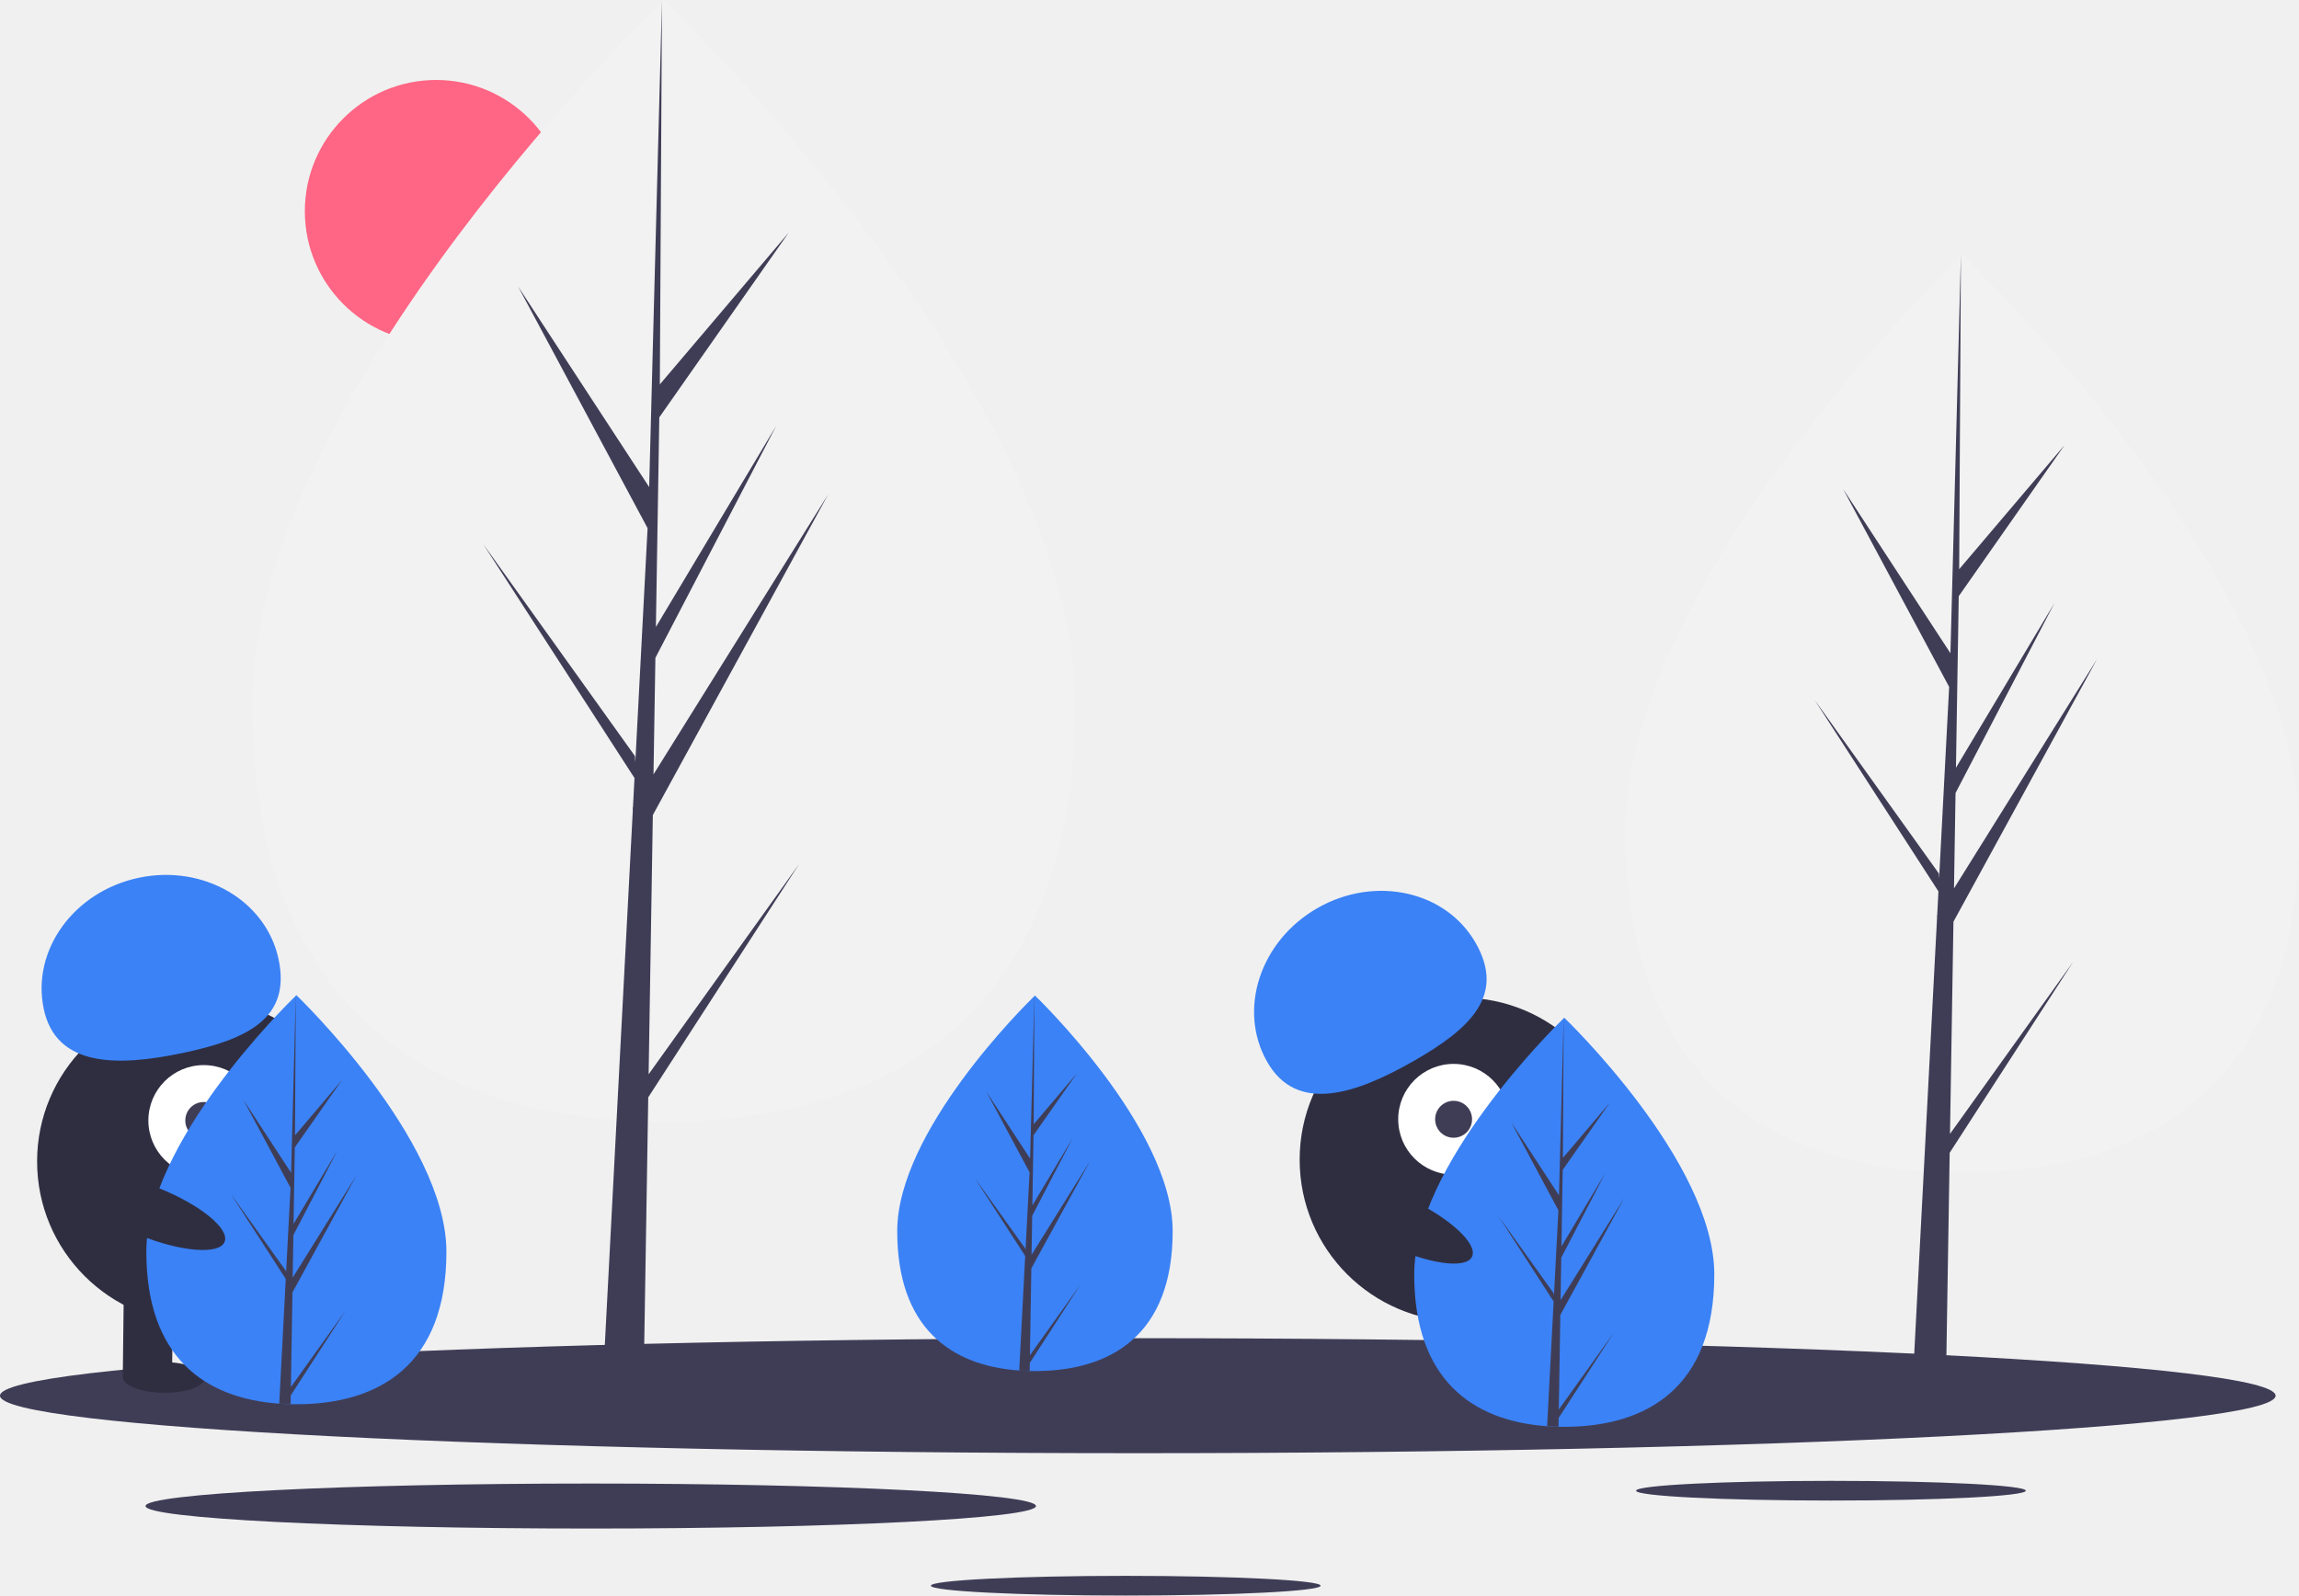
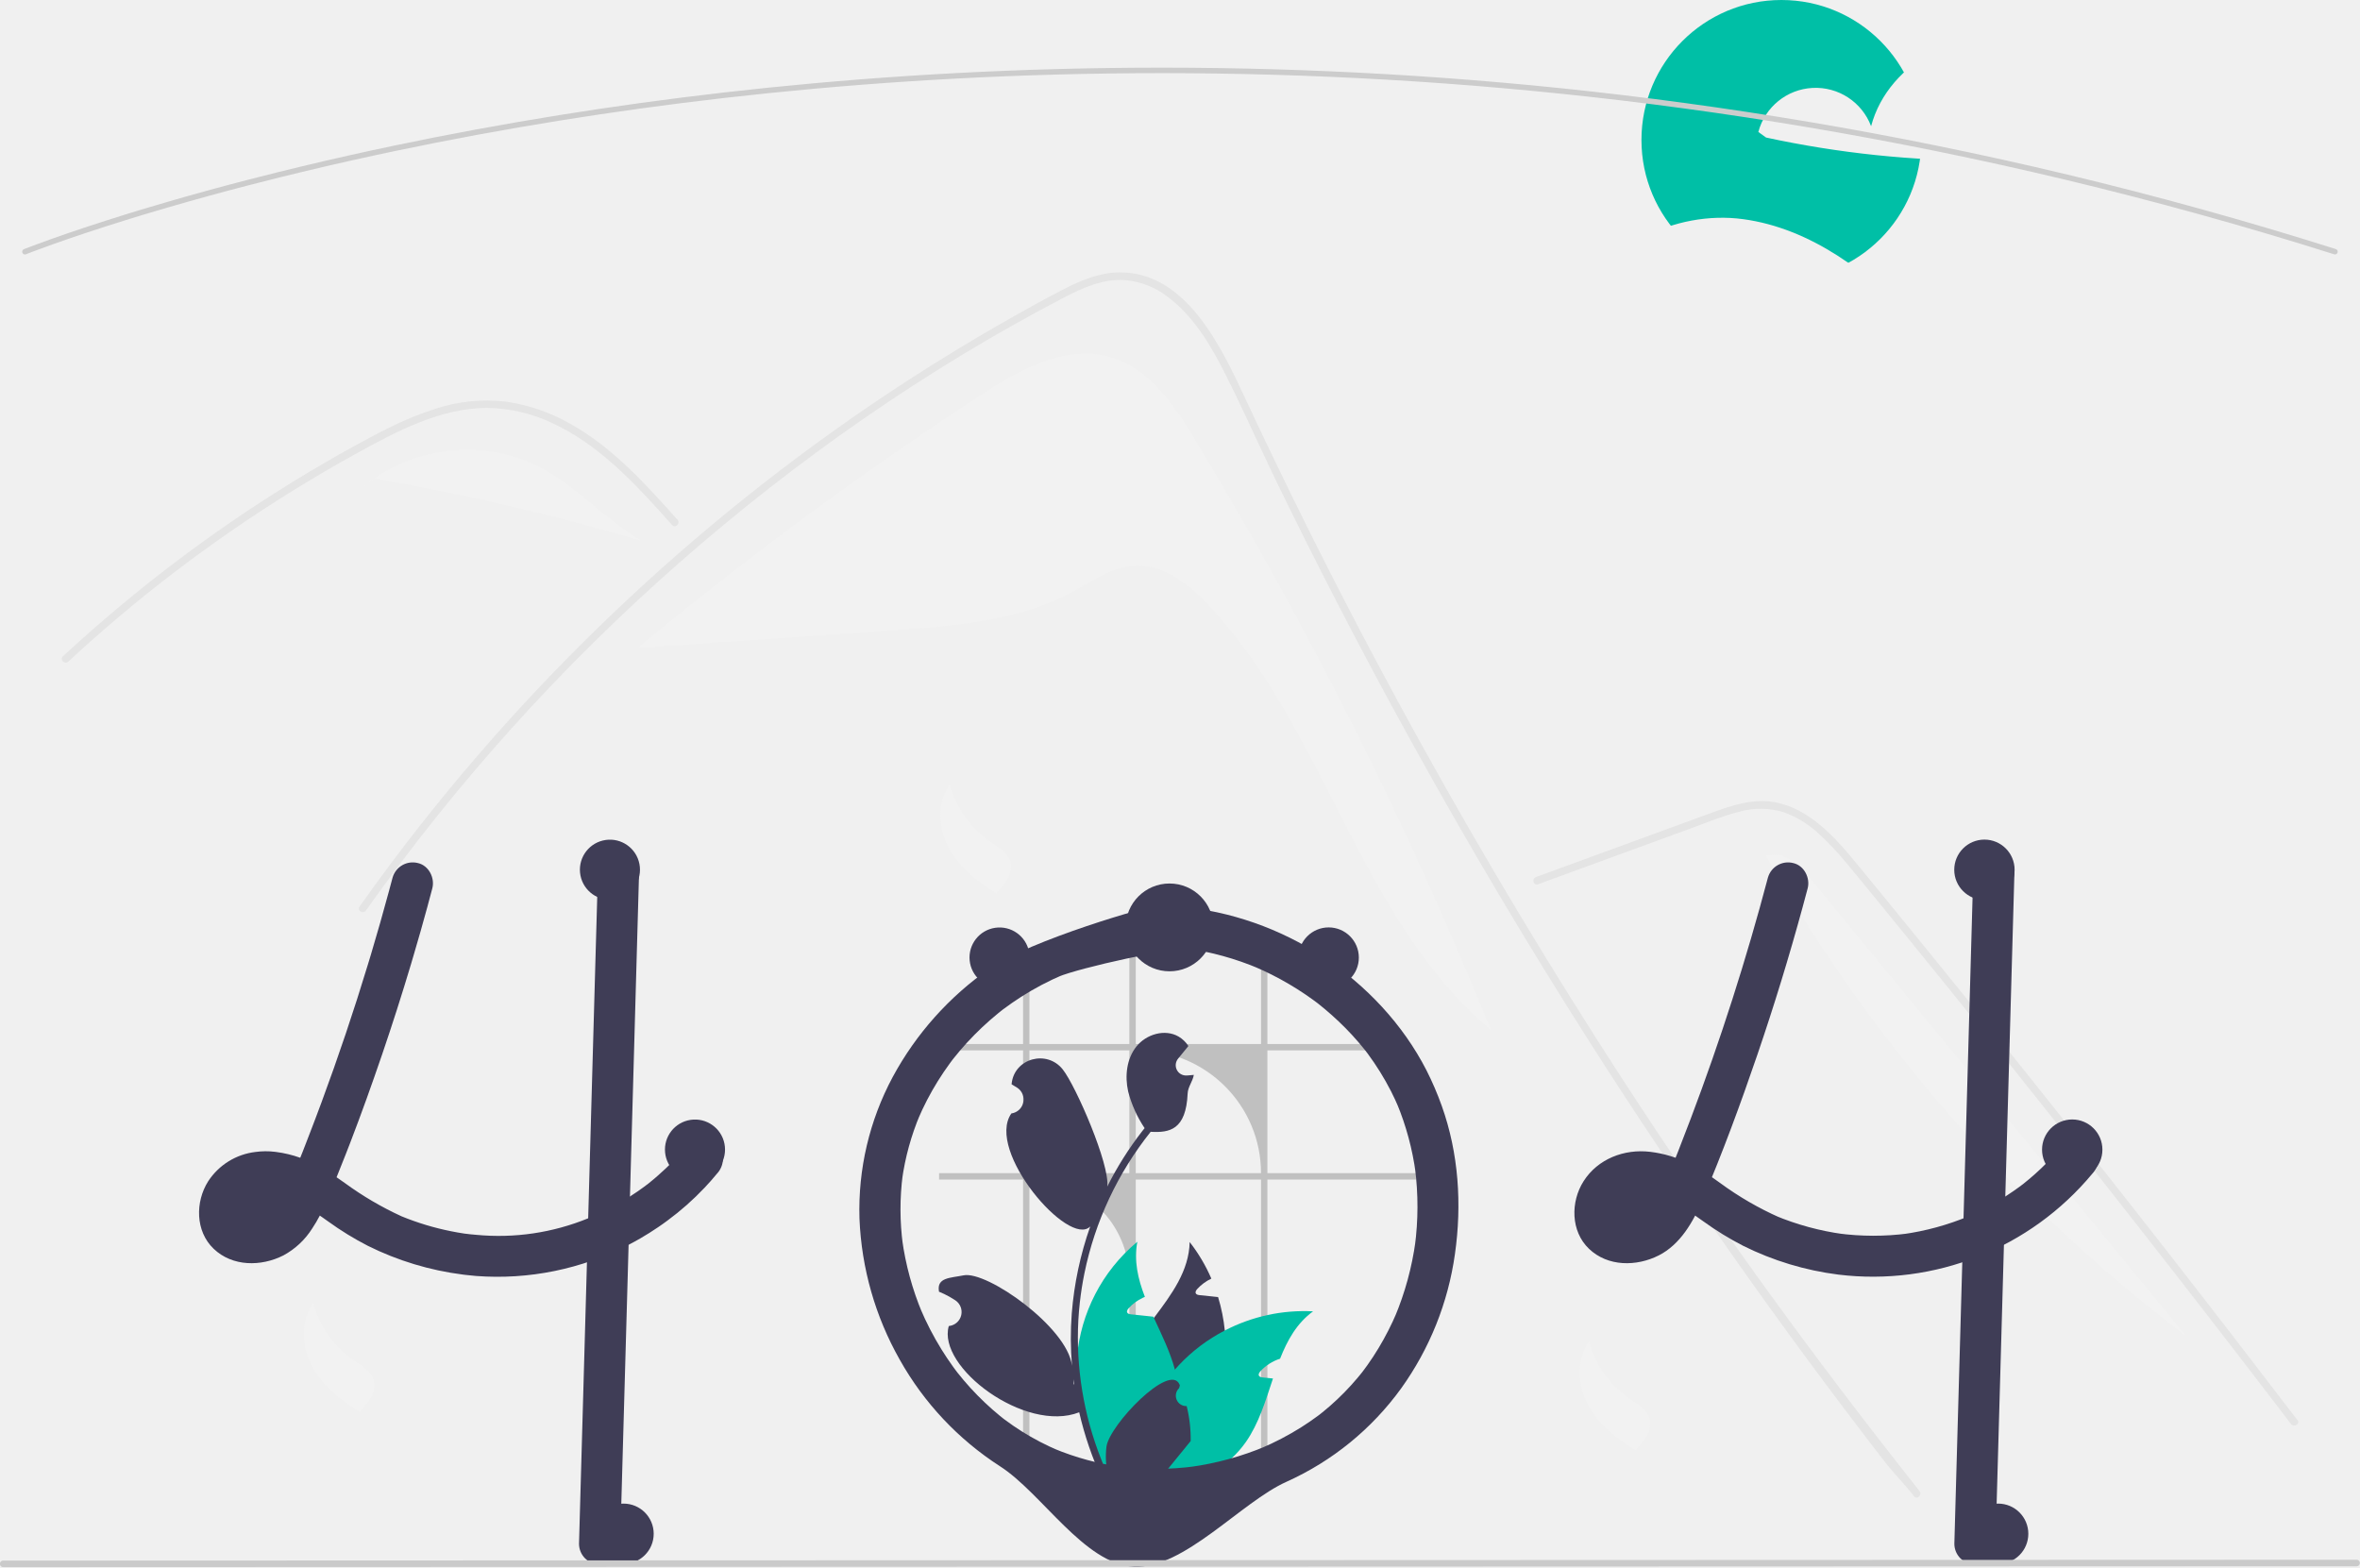
- <svg xmlns="http://www.w3.org/2000/svg" data-name="Layer 1" width="1120.592" height="777.916" viewBox="0 0 1120.592 777.916">
-   <circle cx="212.592" cy="103" r="64" fill="#ff6584" />
-   <path d="M563.68,404.164c0,151.011-89.774,203.739-200.516,203.739S162.649,555.175,162.649,404.164,363.165,61.042,363.165,61.042,563.68,253.152,563.68,404.164Z" transform="translate(-39.70387 -61.04208)" fill="#f2f2f2" />
-   <polygon points="316.156 523.761 318.21 397.378 403.674 241.024 318.532 377.552 319.455 320.725 378.357 207.605 319.699 305.687 319.699 305.687 321.359 203.481 384.433 113.423 321.621 187.409 322.658 0 316.138 248.096 316.674 237.861 252.547 139.704 315.646 257.508 309.671 371.654 309.493 368.625 235.565 265.329 309.269 379.328 308.522 393.603 308.388 393.818 308.449 394.99 293.29 684.589 313.544 684.589 315.974 535.005 389.496 421.285 316.156 523.761" fill="#3f3d56" />
-   <path d="M1160.296,466.014c0,123.61-73.484,166.77-164.132,166.77s-164.132-43.16-164.132-166.77S996.165,185.152,996.165,185.152,1160.296,342.404,1160.296,466.014Z" transform="translate(-39.70387 -61.04208)" fill="#f2f2f2" />
-   <polygon points="950.482 552.833 952.162 449.383 1022.119 321.4 952.426 433.154 953.182 386.639 1001.396 294.044 953.382 374.329 953.382 374.329 954.741 290.669 1006.369 216.952 954.954 277.514 955.804 124.11 950.467 327.188 950.906 318.811 898.414 238.464 950.064 334.893 945.173 428.327 945.027 425.847 884.514 341.294 944.844 434.608 944.232 446.293 944.123 446.469 944.173 447.428 931.764 684.478 948.343 684.478 950.332 562.037 1010.514 468.952 950.482 552.833" fill="#3f3d56" />
-   <ellipse cx="554.592" cy="680.479" rx="554.592" ry="28.034" fill="#3f3d56" />
-   <ellipse cx="892.445" cy="726.797" rx="94.989" ry="4.802" fill="#3f3d56" />
-   <ellipse cx="548.72" cy="773.114" rx="94.989" ry="4.802" fill="#3f3d56" />
-   <ellipse cx="287.944" cy="734.279" rx="217.014" ry="10.97" fill="#3f3d56" />
-   <circle cx="97.084" cy="566.27" r="79" fill="#2f2e41" />
-   <rect x="99.805" y="689.023" width="24" height="43" transform="translate(-31.32451 -62.31008) rotate(0.67509)" fill="#2f2e41" />
-   <rect x="147.802" y="689.589" width="24" height="43" transform="translate(-31.31452 -62.87555) rotate(0.67509)" fill="#2f2e41" />
-   <ellipse cx="119.546" cy="732.616" rx="7.5" ry="20" transform="translate(-654.1319 782.4795) rotate(-89.32491)" fill="#2f2e41" />
-   <ellipse cx="167.554" cy="732.182" rx="7.5" ry="20" transform="translate(-606.2547 830.0553) rotate(-89.32491)" fill="#2f2e41" />
-   <circle cx="99.319" cy="546.295" r="27" fill="#fff" />
-   <circle cx="99.319" cy="546.295" r="9" fill="#3f3d56" />
-   <path d="M61.026,552.946c-6.042-28.641,14.688-57.265,46.3-63.934s62.138,11.143,68.18,39.784-14.978,38.93-46.591,45.599S67.068,581.587,61.026,552.946Z" transform="translate(-39.70387 -61.04208)" fill="#3b82f6" />
-   <path d="M257.296,671.384c0,55.076-32.74,74.306-73.13,74.306q-1.404,0-2.803-.031c-1.871-.04-3.725-.129-5.556-.254-36.451-2.58-64.771-22.799-64.771-74.021,0-53.008,67.739-119.896,72.827-124.846l.009-.009c.196-.192.294-.285.294-.285S257.296,616.308,257.296,671.384Z" transform="translate(-39.70387 -61.04208)" fill="#3b82f6" />
-   <path d="M181.502,737.265l26.747-37.374-26.814,41.477-.071,4.291c-1.871-.04-3.725-.129-5.556-.254l2.883-55.103-.022-.428.049-.08.272-5.204-26.881-41.58,26.965,37.677.062,1.105,2.179-41.633-23.013-42.966,23.294,35.658,2.268-86.314.009-.294v.285l-.379,68.064,22.911-26.983-23.004,32.847-.606,37.276L204.185,621.958l-21.48,41.259-.339,20.723,31.056-49.791-31.171,57.023Z" transform="translate(-39.70387 -61.04208)" fill="#3f3d56" />
-   <circle cx="712.485" cy="565.415" r="79" fill="#2f2e41" />
-   <rect x="741.777" y="691.824" width="24" height="43" transform="translate(-215.9946 191.864) rotate(-17.08345)" fill="#2f2e41" />
-   <rect x="787.659" y="677.723" width="24" height="43" transform="matrix(0.95588, -0.29376, 0.29376, 0.95588, -209.8279, 204.7204)" fill="#2f2e41" />
-   <ellipse cx="767.887" cy="732.003" rx="20" ry="7.5" transform="translate(-220.8593 196.8331) rotate(-17.08345)" fill="#2f2e41" />
-   <ellipse cx="813.475" cy="716.946" rx="20" ry="7.5" transform="translate(-214.4248 209.561) rotate(-17.08345)" fill="#2f2e41" />
-   <circle cx="708.522" cy="545.71" r="27" fill="#fff" />
-   <circle cx="708.522" cy="545.71" r="9" fill="#3f3d56" />
-   <path d="M657.355,578.743c-14.49-25.433-3.478-59.016,24.594-75.009s62.576-8.341,77.065,17.093-2.391,41.644-30.463,57.637S671.845,604.176,657.355,578.743Z" transform="translate(-39.70387 -61.04208)" fill="#3b82f6" />
-   <path d="M611.296,661.299c0,50.557-30.054,68.21-67.13,68.21q-1.288,0-2.573-.029c-1.718-.037-3.419-.119-5.1-.233-33.461-2.368-59.457-20.929-59.457-67.948,0-48.659,62.181-110.059,66.852-114.603l.008-.008c.18-.176.27-.262.27-.262S611.296,610.742,611.296,661.299Z" transform="translate(-39.70387 -61.04208)" fill="#3b82f6" />
-   <path d="M541.72,721.774l24.553-34.307-24.614,38.074-.065,3.939c-1.718-.037-3.419-.119-5.1-.233l2.646-50.582-.02-.393.045-.074.249-4.777-24.675-38.168,24.753,34.585.057,1.014,2-38.217-21.125-39.44L541.806,625.928l2.082-79.232.008-.27v.262l-.348,62.48,21.031-24.769-21.117,30.152-.556,34.217,19.636-32.839-19.718,37.874-.311,19.023,28.508-45.706-28.614,52.344Z" transform="translate(-39.70387 -61.04208)" fill="#3f3d56" />
-   <path d="M875.296,682.384c0,55.076-32.74,74.306-73.13,74.306q-1.403,0-2.803-.031c-1.871-.04-3.725-.129-5.556-.254-36.451-2.58-64.771-22.799-64.771-74.021,0-53.008,67.739-119.896,72.827-124.846l.009-.009c.196-.192.294-.285.294-.285S875.296,627.308,875.296,682.384Z" transform="translate(-39.70387 -61.04208)" fill="#3b82f6" />
-   <path d="M799.502,748.265l26.747-37.374-26.814,41.477-.071,4.291c-1.871-.04-3.725-.129-5.556-.254l2.883-55.103-.022-.428.049-.08.272-5.204L770.108,654.011l26.965,37.677.062,1.105,2.179-41.633-23.013-42.966,23.294,35.658,2.268-86.314.009-.294v.285l-.379,68.064,22.911-26.983-23.004,32.847-.606,37.276L822.185,632.958l-21.48,41.259-.339,20.723,31.056-49.791-31.171,57.023Z" transform="translate(-39.70387 -61.04208)" fill="#3f3d56" />
-   <ellipse cx="721.517" cy="656.822" rx="12.4" ry="39.5" transform="translate(-220.8352 966.2232) rotate(-64.62574)" fill="#2f2e41" />
-   <ellipse cx="112.517" cy="651.822" rx="12.4" ry="39.5" transform="translate(-574.0794 452.7137) rotate(-68.15829)" fill="#2f2e41" />
+ <svg xmlns="http://www.w3.org/2000/svg" data-name="Layer 1" width="860.131" height="571.148" viewBox="0 0 860.131 571.148">
+   <path d="M605.67,324.953c-7.669-12.684-16.757-26.228-30.99-30.37-16.482-4.796-33.413,4.732-47.775,14.135a1392.157,1392.157,0,0,0-123.893,91.283l.043.492q46.226-3.188,92.451-6.376c22.265-1.535,45.296-3.283,64.972-13.816,7.467-3.997,14.745-9.336,23.206-9.708,10.512-.462,19.677,6.879,26.88,14.549,42.607,45.371,54.937,114.754,102.738,154.616A1516.995,1516.995,0,0,0,605.67,324.953Z" transform="translate(-169.9343 -164.426)" fill="#f2f2f2" />
+   <path d="M867.571,709.781c-4.712-5.95-6.637-7.343-11.285-13.348q-56.764-73.416-106.708-151.792-33.924-53.23-64.483-108.504-14.549-26.278-28.3-52.969-10.67-20.695-20.865-41.638c-1.944-3.988-3.832-7.994-5.711-12.009-4.428-9.442-8.773-18.93-13.439-28.244-5.317-10.616-11.789-21.745-21.553-28.877a29.405,29.405,0,0,0-15.319-5.895c-7.948-.513-15.282,2.769-22.176,6.353-50.439,26.301-97.659,59.276-140.37,96.798A730.778,730.778,0,0,0,303.322,496.247c-1.008,1.439-3.392.064-2.374-1.384q6.009-8.498,12.257-16.813A734.817,734.817,0,0,1,500.805,303.064q18.248-11.826,37.183-22.542c6.362-3.603,12.752-7.16,19.251-10.497,6.371-3.273,13.137-6.215,20.416-6.325,24.77-.385,37.595,27.667,46.405,46.542q4.153,8.911,8.406,17.766,16.075,33.621,33.387,66.628,10.685,20.379,21.837,40.52,34.707,62.718,73.779,122.897c34.506,53.143,68.737,100.089,108.046,149.785C870.596,709.213,868.662,711.175,867.571,709.781Z" transform="translate(-169.9343 -164.426)" fill="#e4e4e4" />
+   <path d="M414.916,355.804c-1.439-1.604-2.869-3.209-4.318-4.813-11.422-12.633-23.679-25.118-39.364-32.361a57.11,57.11,0,0,0-23.927-5.546c-8.562.028-16.932,2.273-24.843,5.418-3.74,1.494-7.398,3.19-11.001,4.996-4.116,2.072-8.159,4.281-12.183,6.509q-11.331,6.27-22.368,13.091-21.961,13.572-42.546,29.216-10.671,8.113-20.902,16.758-9.516,8.031-18.646,16.492c-1.302,1.201-3.245-.743-1.944-1.943,1.604-1.494,3.227-2.979,4.85-4.446q6.875-6.215,13.971-12.193,12.939-10.918,26.549-20.993,21.163-15.676,43.783-29.225,11.304-6.765,22.918-12.963c2.338-1.247,4.703-2.466,7.096-3.621a113.116,113.116,0,0,1,16.868-6.866,60.006,60.006,0,0,1,25.476-2.503,66.327,66.327,0,0,1,23.505,8.131c15.401,8.608,27.346,21.919,38.97,34.909C418.033,355.171,416.099,357.124,414.916,355.804Z" transform="translate(-169.9343 -164.426)" fill="#e4e4e4" />
+   <path d="M730.477,486.711l36.905-13.498,18.323-6.702c5.968-2.183,11.921-4.667,18.09-6.23a28.539,28.539,0,0,1,16.374.209,37.738,37.738,0,0,1,12.771,7.917,103.64,103.64,0,0,1,10.475,11.186c3.989,4.794,7.92,9.639,11.868,14.467q24.441,29.891,48.563,60.041,24.121,30.15,47.92,60.556,23.857,30.48,47.385,61.216,2.882,3.765,5.76,7.534c1.06,1.388,3.449.02,2.375-1.388Q983.582,650.974,959.549,620.184q-24.092-30.864-48.516-61.466-24.424-30.601-49.179-60.937-6.167-7.558-12.354-15.099c-3.48-4.241-6.92-8.527-10.736-12.474-7.005-7.245-15.758-13.648-26.234-13.822-6.16-.102-12.121,1.852-17.844,3.923-6.17,2.232-12.325,4.506-18.486,6.759l-37.163,13.592-9.291,3.398c-1.649.603-.937,3.262.731,2.652Z" transform="translate(-169.9343 -164.426)" fill="#e4e4e4" />
+   <path d="M366.377,334.526c-18.754-9.639-42.771-7.751-60.005,4.291a855.847,855.847,0,0,1,97.371,22.726C390.46,353.759,380.07,341.563,366.377,334.526Z" transform="translate(-169.9343 -164.426)" fill="#f2f2f2" />
+   <path d="M306.188,338.784l-3.61,2.935c1.221-1.027,2.491-1.99,3.795-2.901C306.311,338.807,306.249,338.795,306.188,338.784Z" transform="translate(-169.9343 -164.426)" fill="#f2f2f2" />
+   <path d="M831.549,486.846c-3.633-4.422-7.56-9.052-12.994-10.848l-5.073.2A575.436,575.436,0,0,0,966.749,651.418Q899.149,569.132,831.549,486.846Z" transform="translate(-169.9343 -164.426)" fill="#f2f2f2" />
+   <path d="M516.084,450.367A37.481,37.481,0,0,0,531.015,471.325c2.82,1.92,6.157,3.762,7.122,7.035a8.379,8.379,0,0,1-.874,6.15,24.884,24.884,0,0,1-3.861,5.041l-.137.512c-6.998-4.147-13.656-9.393-17.522-16.551s-4.406-16.539.341-23.145" transform="translate(-169.9343 -164.426)" fill="#f2f2f2" />
+   <path d="M749.084,653.367A37.481,37.481,0,0,0,764.015,674.325c2.82,1.92,6.157,3.762,7.122,7.035a8.379,8.379,0,0,1-.874,6.15,24.884,24.884,0,0,1-3.861,5.041l-.137.512c-6.998-4.147-13.656-9.393-17.522-16.551s-4.406-16.539.341-23.145" transform="translate(-169.9343 -164.426)" fill="#f2f2f2" />
+   <path d="M284.084,639.367A37.481,37.481,0,0,0,299.015,660.325c2.82,1.92,6.157,3.762,7.122,7.035a8.379,8.379,0,0,1-.874,6.15,24.884,24.884,0,0,1-3.861,5.041l-.137.512c-6.998-4.147-13.656-9.393-17.522-16.551s-4.406-16.539.341-23.145" transform="translate(-169.9343 -164.426)" fill="#f2f2f2" />
+   <circle cx="649.249" cy="51" r="51" fill="#00bfa6" />
+   <path d="M911.219,176.296c-24.717-3.341-52.935,10.019-59.341,34.124a21.597,21.597,0,0,0-41.094,2.109l2.83,2.027a372.275,372.275,0,0,0,160.659-.726C957.079,195.76,935.935,179.637,911.219,176.296Z" transform="translate(-169.9343 -164.426)" fill="#f0f0f0" />
+   <path d="M805.219,244.296c-24.717-3.341-52.935,10.019-59.341,34.124a21.597,21.597,0,0,0-41.094,2.109l2.83,2.027a372.275,372.275,0,0,0,160.659-.726C851.079,263.76,829.935,247.637,805.219,244.296Z" transform="translate(-169.9343 -164.426)" fill="#f0f0f0" />
+   <path d="M1020.946,257.154a.982.982,0,0,1-.302-.047C756.237,173.489,523.199,184.424,374.264,208.321c-20.269,3.251-40.591,7.006-60.404,11.161-5.058,1.06-10.306,2.195-15.597,3.378-6.319,1.407-12.554,2.856-18.532,4.306q-3.873.917-7.595,1.849c-3.758.928-7.572,1.895-11.66,2.957-4.568,1.178-9.209,2.413-13.797,3.672a.442.442,0,0,1-.051.015l0.0.001c-5.183,1.415-10.338,2.871-15.323,4.325-2.698.779-5.304,1.548-7.799,2.307-.279.077-.526.151-.776.228l-.536.163c-.311.095-.617.188-.924.275l-.02.006 0.0.001-.812.252c-.968.293-1.912.579-2.841.864-24.545,7.566-38.038,12.949-38.171,13.002a1,1,0,1,1-.744-1.856c.134-.053,13.693-5.463,38.328-13.058.932-.286,1.879-.572,2.85-.866l.754-.234c.026-.01.052-.018.078-.025.305-.087.61-.18.919-.273l.537-.163c.268-.081.531-.161.801-.235,2.479-.754,5.093-1.524,7.798-2.307,4.987-1.455,10.147-2.911,15.334-4.328.016-.006.033-.01.049-.015v-.001c4.604-1.263,9.263-2.503,13.845-3.685,4.094-1.063,7.915-2.032,11.68-2.962q3.738-.93,7.609-1.853c5.985-1.451,12.233-2.902,18.563-4.312,5.299-1.184,10.556-2.322,15.622-3.383,19.843-4.162,40.198-7.923,60.497-11.179C523.096,182.415,756.467,171.463,1021.246,255.201a1.0 1,0,0,1-.301,1.953Z" transform="translate(-169.9343 -164.426)" fill="#ccc" />
+   <path d="M432.923,584.266a6.729,6.729,0,0,0-1.7-2.67,6.43,6.43,0,0,0-.92-.71c-2.61-1.74-6.51-2.13-8.99,0a5.81,5.81,0,0,0-.69.71q-1.11,1.365-2.28,2.67c-1.28,1.46-2.59,2.87-3.96,4.24-.39.38-.78.77-1.18,1.15-.23.23-.46.45-.69.67-.88.84-1.78,1.65-2.69,2.45-.48.43-.96.85-1.45,1.26-.73.61-1.46,1.22-2.2,1.81-.07.05-.14.1-.21.16-.02.01-.03.03-.05.04-.01,0-.02,0-.03.02a.179.179,0,0,0-.07.05c-.22.15-.37.25-.48.34.04-.02.08-.05.12-.07-.18.14-.37.28-.55.42-1.75,1.29-3.54,2.53-5.37,3.69a99.21,99.21,0,0,1-14.22,7.55c-.33.13-.67.27-1.01.4a85.97,85.97,0,0,1-40.85,6.02q-2.13-.165-4.26-.45c-1.64-.24-3.27-.53-4.89-.86a97.932,97.932,0,0,1-18.02-5.44,118.652,118.652,0,0,1-20.66-12.12c-1-.71-2.01-1.42-3.02-2.11,1.15-2.82,2.28-5.64,3.38-8.48.55-1.37,1.08-2.74,1.6-4.12,4.09-10.63,7.93-21.36,11.61-32.13q5.58-16.365,10.53-32.92.51-1.68.99-3.36,2.595-8.745,4.98-17.53c.15-.57.31-1.13.45-1.7q.69-2.52,1.35-5.04c1-3.79-1.26-8.32-5.24-9.23a7.634,7.634,0,0,0-9.22,5.24c-.43,1.62-.86,3.23-1.3,4.85q-3.165,11.745-6.66,23.41-.51,1.68-1.02,3.36-7.71,25.41-16.93,50.31-1.11,3.015-2.25,6.01c-.37.98-.74,1.96-1.12,2.94-.73,1.93-1.48,3.86-2.23,5.79-.43,1.13-.87,2.26-1.31,3.38-.29.71-.57,1.42-.85,2.12a41.809,41.809,0,0,0-8.81-2.12l-.48-.06a27.397,27.397,0,0,0-7.01.06,23.914,23.914,0,0,0-17.24,10.66c-4.77,7.51-4.71,18.25,1.98,24.63,6.89,6.57,17.32,6.52,25.43,2.41a28.351,28.351,0,0,0,10.52-9.86,50.569,50.569,0,0,0,2.74-4.65c.21.14.42.28.63.43.8.56,1.6,1.13,2.39,1.69a111.738,111.738,0,0,0,14.51,8.91,108.359,108.359,0,0,0,34.62,10.47c.27.03.53.07.8.1,1.33.17,2.67.3,4.01.41a103.782,103.782,0,0,0,55.58-11.36q2.175-1.125,4.31-2.36,3.315-1.92,6.48-4.08c1.15-.78,2.27-1.57,3.38-2.4a101.042,101.042,0,0,0,13.51-11.95q2.355-2.475,4.51-5.11a8.061,8.061,0,0,0,2.2-5.3A7.564,7.564,0,0,0,432.923,584.266Zm-165.59,23.82c.21-.15.42-.31.62-.47C267.893,607.766,267.603,607.936,267.333,608.086Zm3.21-3.23c-.23.26-.44.52-.67.78a23.366,23.366,0,0,1-2.25,2.2c-.11.1-.23.2-.35.29a.01.01,0,0,0-.01.01,3.804,3.804,0,0,0-.42.22q-.645.39-1.32.72a17.005,17.005,0,0,1-2.71.75,16.799,16.799,0,0,1-2.13.02h-.02a14.823,14.823,0,0,1-1.45-.4c-.24-.12-.47-.26-.7-.4-.09-.08-.17-.16-.22-.21a2.44,2.44,0,0,1-.27-.29.01.01,0,0,0-.01-.01c-.11-.2-.23-.4-.34-.6a.031.031,0,0,1-.01-.02c-.08-.25-.15-.51-.21-.77a12.511,12.511,0,0,1,.01-1.37,13.467,13.467,0,0,1,.54-1.88,11.068,11.068,0,0,1,.69-1.26c.02-.04.12-.2.23-.38.01-.01.01-.01.01-.02.15-.17.3-.35.46-.51.27-.3.56-.56.85-.83a18.022,18.022,0,0,1,1.75-1.01,19.481,19.481,0,0,1,2.93-.79,24.989,24.989,0,0,1,4.41.04,30.301,30.301,0,0,1,4.1,1.01,36.945,36.945,0,0,1-2.77,4.54C270.623,604.746,270.583,604.806,270.543,604.856Zm-11.12-3.29a2.18,2.18,0,0,1-.31.39A1.409,1.409,0,0,1,259.423,601.566Z" transform="translate(-169.9343 -164.426)" fill="#3f3d56" />
+   <path d="M402.863,482.136q-.135,4.71-.27,9.42-.285,10.455-.59,20.92-.315,11.775-.66,23.54-.165,6.075-.34,12.15-.465,16.365-.92,32.72c-.03,1.13-.07,2.25-.1,3.38q-.225,8.115-.45,16.23-.255,8.805-.5,17.61-.18,6.6-.37,13.21-1.35,47.895-2.7,95.79a7.648,7.648,0,0,1-7.5,7.5,7.561,7.561,0,0,1-7.5-7.5q.75-26.94,1.52-53.88.675-24.36,1.37-48.72.225-8.025.45-16.06.345-12.09.68-24.18c.03-1.13.07-2.25.1-3.38.02-.99.05-1.97.08-2.96q.66-23.475,1.32-46.96.27-9.24.52-18.49.3-10.545.6-21.08c.09-3.09.17-6.17.26-9.26a7.648,7.648,0,0,1,7.5-7.5A7.561,7.561,0,0,1,402.863,482.136Z" transform="translate(-169.9343 -164.426)" fill="#3f3d56" />
+   <path d="M814.291,484.217a893.238,893.238,0,0,1-28.161,87.941c-3.007,7.946-6.083,15.877-9.371,23.712l.756-1.792a54.583,54.583,0,0,1-5.59,10.612q-.229.321-.467.636,1.166-1.49.443-.589c-.254.301-.505.602-.768.895a23.664,23.664,0,0,1-2.249,2.203q-.301.258-.612.504l.938-.729c-.109.257-.873.597-1.111.743a18.254,18.254,0,0,1-2.405,1.219l1.792-.756a19.086,19.086,0,0,1-4.231,1.161l1.994-.268a17.021,17.021,0,0,1-4.298.046l1.994.268a14.002,14.002,0,0,1-3.405-.917l1.792.756a12.012,12.012,0,0,1-1.679-.896c-.271-.177-1.105-.809-.015.025,1.133.866.146.074-.088-.156-.194-.192-.37-.4-.56-.595-.882-.905.996,1.557.397.499a18.182,18.182,0,0,1-.878-1.637l.756,1.792a11.925,11.925,0,0,1-.728-2.651l.268,1.994a13.651,13.651,0,0,1-.003-3.405l-.268,1.994a15.964,15.964,0,0,1,.995-3.68l-.756,1.792a16.729,16.729,0,0,1,1.178-2.298,6.729,6.729,0,0,1,.729-1.071c.049.016-1.269,1.513-.569.757.183-.198.354-.406.539-.602.296-.314.614-.601.926-.898,1.045-.994-1.462.966-.257.179a19.049,19.049,0,0,1,2.749-1.499l-1.792.756a20.311,20.311,0,0,1,4.995-1.34l-1.994.268a25.628,25.628,0,0,1,6.461.076l-1.994-.268a33.211,33.211,0,0,1,7.892,2.22l-1.792-.756c5.39,2.314,10.163,5.749,14.928,9.118a111.95,111.95,0,0,0,14.506,8.906,108.388,108.388,0,0,0,34.622,10.474,103.933,103.933,0,0,0,92.586-36.752,8.078,8.078,0,0,0,2.197-5.303,7.632,7.632,0,0,0-2.197-5.303c-2.752-2.526-7.949-3.239-10.607,0a95.636,95.636,0,0,1-8.107,8.727q-2.017,1.914-4.142,3.71-1.214,1.026-2.461,2.011c-.393.311-1.619,1.138.263-.197-.431.306-.845.64-1.271.955a99.269,99.269,0,0,1-20.332,11.565l1.792-.756a96.836,96.836,0,0,1-24.171,6.622l1.994-.268a97.643,97.643,0,0,1-25.754-.038l1.994.268a99.8,99.8,0,0,1-24.857-6.77l1.792.756a116.025,116.025,0,0,1-21.736-12.591,86.877,86.877,0,0,0-11.113-6.994,42.824,42.824,0,0,0-14.438-4.389c-9.439-1.111-19.057,2.566-24.246,10.72-4.776,7.505-4.714,18.244,1.974,24.625,6.888,6.572,17.318,6.517,25.436,2.406,7.817-3.959,12.513-12.185,15.815-19.942,7.431-17.455,14.01-35.314,20.14-53.263q9.097-26.637,16.499-53.813.917-3.366,1.807-6.739c1.001-3.789-1.261-8.32-5.238-9.226a7.633,7.633,0,0,0-9.226,5.238Z" transform="translate(-169.9343 -164.426)" fill="#3f3d56" />
+   <path d="M889.124,482.136l-2.7,95.793-2.685,95.294-1.518,53.884a7.565,7.565,0,0,0,7.5,7.5,7.649,7.649,0,0,0,7.5-7.5l2.7-95.793,2.685-95.294,1.518-53.884a7.565,7.565,0,0,0-7.5-7.5,7.649,7.649,0,0,0-7.5,7.5Z" transform="translate(-169.9343 -164.426)" fill="#3f3d56" />
+   <path d="M629.526,700.361h2.329V594.319h54.329v-2.323H631.855V547.252H673.81q-.923-1.173-1.899-2.317H631.855V515.382c-.77-.328-1.547-.645-2.329-.944V544.935h-45.652V507.07c-.782.036-1.553.09-2.329.155v37.71h-36.42V516.684c-.782.346-1.553.711-2.317,1.093V544.935h-30.616v2.317h30.616v44.744h-30.616v2.323h30.616V700.361h2.317V594.319a36.413,36.413,0,0,1,36.42,36.42v69.622h2.329V594.319h45.652Zm-84.401-108.365V547.252h36.42v44.744Zm38.749,0V547.252h.914a44.741,44.741,0,0,1,44.738,44.744Z" transform="translate(-169.9343 -164.426)" opacity="0.2" />
+   <path d="M615.303,668.566a63.059,63.059,0,0,1-20.05,33.7c-.74.64-1.48,1.26-2.25,1.87q-2.805.255-5.57.52c-1.53.14-3.04.29-4.54.43l-.27.03-.19-1.64-.76-6.64a37.623,37.623,0,0,1-3.3-32.44c2.64-7.12,7.42-13.41,12.12-19.65,6.49-8.62,12.8-17.14,13.03-27.65a60.544,60.544,0,0,1,7.9,13.33,16.432,16.432,0,0,0-5.12,3.77c-.41.45-.82,1.08-.54,1.62.24.46.84.57,1.36.63,1.25.13,2.51.26,3.76.39,1,.11,2,.21,3,.32a63.99,63.99,0,0,1,2.45,12.18A61.189,61.189,0,0,1,615.303,668.566Z" transform="translate(-169.9343 -164.426)" fill="#3f3d56" />
+   <path d="M648.503,642.356c-5.9,4.29-9.35,10.46-12.03,17.26a16.628,16.628,0,0,0-7.17,4.58c-.41.45-.82,1.08-.54,1.62.24.46.84.57,1.36.63,1.25.13,2.51.26,3.76.39-2.68,8.04-5.14,16.36-9.88,23.15a36.989,36.989,0,0,1-12.03,10.91,38.492,38.492,0,0,1-4.02,1.99q-7.62.585-14.95,1.25-2.805.255-5.57.52c-1.53.14-3.04.29-4.54.43q-.015-.825,0-1.65a63.304,63.304,0,0,1,15.25-39.86c.45-.52.91-1.03,1.38-1.54a61.792,61.792,0,0,1,16.81-12.7A62.654,62.654,0,0,1,648.503,642.356Z" transform="translate(-169.9343 -164.426)" fill="#00bfa6" />
+   <path d="M589.163,699.526l-1.15,3.4-.58,1.73c-1.53.14-3.04.29-4.54.43l-.27.03c-1.66.17-3.31.34-4.96.51-.43-.5-.86-1.01-1.28-1.53a62.03,62.03,0,0,1,8.07-87.11c-1.32,6.91.22,13.53,2.75,20.1-.27.11-.53.22-.78.34a16.432,16.432,0,0,0-5.12,3.77c-.41.45-.82,1.08-.54,1.62.24.46.84.57,1.36.63,1.25.13,2.51.26,3.76.39,1,.11,2,.21,3,.32q.705.075,1.41.15c.07.15.13.29.2.44,2.85,6.18,5.92,12.39,7.65,18.83a43.666,43.666,0,0,1,1.02,4.91A37.604,37.604,0,0,1,589.163,699.526Z" transform="translate(-169.9343 -164.426)" fill="#00bfa6" />
+   <path d="M689.821,554.487c-8.609-16.792-21.946-30.921-37.632-41.304a114.237,114.237,0,0,0-52.563-18.38q-3.69-.335-7.399-.393c-2.921-.044-46.866,12.632-61.587,22.982a114.295,114.295,0,0,0-35.333,39.527,102.5,102.5,0,0,0-12.126,51.633,113.564,113.564,0,0,0,14.703,51.476,110.475,110.475,0,0,0,36.444,38.746C549.667,708.561,565.074,734.51,583.183,735.426c18.246.923,39.054-23.555,55.695-30.987a104.425,104.425,0,0,0,41.726-34.005,110.25,110.25,0,0,0,19.599-48.948c2.574-18.083,1.374-36.733-4.801-54.016a111.86,111.86,0,0,0-5.58-12.983c-1.78-3.505-6.996-4.796-10.261-2.691a7.68,7.68,0,0,0-2.691,10.261q1.568,3.088,2.915,6.278l-.756-1.792a101.151,101.151,0,0,1,6.876,25.538l-.268-1.994a109.229,109.229,0,0,1-.066,28.683l.268-1.994a109.734,109.734,0,0,1-7.555,27.674l.756-1.792a104.212,104.212,0,0,1-6.672,13.098q-1.923,3.186-4.081,6.222c-.632.888-1.283,1.761-1.939,2.631-.856,1.136,1.167-1.483.282-.369-.151.19-.3.38-.452.569q-.681.852-1.382,1.688a93.613,93.613,0,0,1-10.176,10.384q-1.366,1.192-2.778,2.331c-.469.378-.932.773-1.421,1.125.019-.013,1.58-1.199.656-.511-.29.216-.579.436-.87.652q-2.91,2.156-5.974,4.092a103.485,103.485,0,0,1-14.756,7.713l1.792-.756a109.215,109.215,0,0,1-27.597,7.552l1.994-.268a108.154,108.154,0,0,1-28.589.051l1.994.268a99.835,99.835,0,0,1-25.095-6.784l1.792.756a93.643,93.643,0,0,1-13.416-6.991q-3.174-2-6.184-4.247c-.286-.214-.57-.43-.855-.645-.915-.691.658.51.67.518a19.169,19.169,0,0,1-1.535-1.225q-1.454-1.184-2.861-2.422a101.989,101.989,0,0,1-10.493-10.709q-1.213-1.434-2.374-2.911c-.335-.426-.947-1.29.404.529-.178-.239-.362-.474-.542-.712q-.647-.858-1.276-1.728-2.203-3.048-4.188-6.246a109.29,109.29,0,0,1-7.805-15.108l.756,1.792a106.588,106.588,0,0,1-7.34-26.837l.268,1.994a97.866,97.866,0,0,1-.048-25.636l-.268,1.994A94.673,94.673,0,0,1,505.276,570.55l-.756,1.792a101.557,101.557,0,0,1,7.195-13.856q2.066-3.323,4.378-6.485.525-.718,1.062-1.428c.324-.428,1.215-1.493-.305.388.149-.184.293-.374.439-.56q1.269-1.608,2.6-3.165A107.402,107.402,0,0,1,530.772,536.215q1.474-1.292,2.995-2.529.691-.562,1.391-1.113c.187-.147.376-.291.562-.439-1.997,1.59-.555.433-.102.093q3.134-2.348,6.435-4.461a103.644,103.644,0,0,1,15.387-8.108l-1.792.756c7.76-3.258,42.141-10.949,48.394-10.11l-1.994-.268A106.225,106.225,0,0,1,628.768,517.419l-1.792-.756a110.313,110.313,0,0,1,12.6,6.329q3.043,1.784,5.967,3.763,1.384.937,2.738,1.915.677.489,1.346.989c.248.185.494.373.741.558,1.039.779-1.431-1.128-.342-.267a110.843,110.843,0,0,1,10.368,9.253q2.401,2.445,4.637,5.045,1.147,1.334,2.246,2.708c.364.455,1.605,2.101.084.085.372.493.747.982,1.114,1.479a97.977,97.977,0,0,1,8.392,13.538c1.793,3.498,6.987,4.802,10.261,2.691A7.677,7.677,0,0,0,689.821,554.487Z" transform="translate(-169.9343 -164.426)" fill="#3f3d56" />
+   <path d="M602.431,676.882a3.78,3.78,0,0,1-2.739-6.551c.095-.379.164-.651.259-1.03q-.051-.124-.103-.247c-3.48-8.298-25.685,14.833-26.645,22.632a30.029,30.029,0,0,0,.527,10.328A120.392,120.392,0,0,1,562.778,652.01a116.202,116.202,0,0,1,.721-12.963q.597-5.293,1.657-10.511a121.787,121.787,0,0,1,24.151-51.616c6.874.384,12.898-.663,13.48-13.985.103-2.37,1.861-4.422,2.248-6.756-.656.086-1.323.14-1.979.183-.204.011-.42.021-.624.032l-.077.003a3.745,3.745,0,0,1-3.076-6.101q.425-.523.851-1.046c.43-.538.871-1.065,1.302-1.603a1.865,1.865,0,0,0,.14-.161c.495-.613.99-1.216,1.485-1.829a10.829,10.829,0,0,0-3.55-3.432c-4.959-2.905-11.801-.893-15.384,3.593-3.593,4.486-4.271,10.779-3.023,16.384a43.398,43.398,0,0,0,6.003,13.383c-.269.344-.549.678-.818,1.022a122.574,122.574,0,0,0-12.794,20.268c1.016-7.939-11.412-36.608-16.218-42.681-5.773-7.294-17.611-4.111-18.628,5.136q-.015.134-.029.268,1.071.604,2.096,1.282a5.127,5.127,0,0,1-2.067,9.33l-.105.016c-9.556,13.644,21.077,49.155,28.745,41.181a125.11,125.11,0,0,0-6.734,31.693,118.664,118.664,0,0,0,.086,19.16l-.032-.226C558.902,648.154,529.674,627.514,521.139,629.233c-4.917.99-9.76.765-9.013,5.725q.018.119.036.237a34.442,34.442,0,0,1,3.862,1.861q1.071.604,2.096,1.282a5.127,5.127,0,0,1-2.067,9.33l-.105.016c-.075.011-.14.022-.215.032-4.35,14.966,27.907,39.12,47.518,31.435h.011a125.075,125.075,0,0,0,8.402,24.528H601.679c.108-.334.204-.678.301-1.011a34.102,34.102,0,0,1-8.305-.495c2.227-2.733,4.454-5.487,6.681-8.219a1.861,1.861,0,0,0,.14-.161c1.13-1.398,2.27-2.786,3.399-4.185l.001-.002a49.952,49.952,0,0,0-1.464-12.725Zm-34.371-67.613.016-.021-.016.043Zm-6.648,59.932-.258-.581c.011-.42.011-.839,0-1.269,0-.118-.021-.237-.021-.355.097.742.183,1.485.29,2.227Z" transform="translate(-169.9343 -164.426)" fill="#3f3d56" />
+   <circle cx="95.249" cy="439" r="11" fill="#3f3d56" />
+   <circle cx="227.249" cy="559" r="11" fill="#3f3d56" />
+   <circle cx="728.249" cy="559" r="11" fill="#3f3d56" />
+   <circle cx="755.249" cy="419" r="11" fill="#3f3d56" />
+   <circle cx="723.249" cy="317" r="11" fill="#3f3d56" />
+   <path d="M434.183,583.426a10.949,10.949,0,1,1-.21-2.16A10.992,10.992,0,0,1,434.183,583.426Z" transform="translate(-169.9343 -164.426)" fill="#3f3d56" />
+   <circle cx="484.249" cy="349" r="11" fill="#3f3d56" />
+   <path d="M545.183,513.426a10.949,10.949,0,1,1-.21-2.16A10.992,10.992,0,0,1,545.183,513.426Z" transform="translate(-169.9343 -164.426)" fill="#3f3d56" />
+   <path d="M403.183,481.426a10.949,10.949,0,1,1-.21-2.16A10.992,10.992,0,0,1,403.183,481.426Z" transform="translate(-169.9343 -164.426)" fill="#3f3d56" />
+   <circle cx="599.249" cy="443" r="11" fill="#3f3d56" />
+   <circle cx="426.249" cy="338" r="16" fill="#3f3d56" />
+   <path d="M1028.875,735.267l-857.75.307a1.191,1.191,0,1,1,0-2.381l857.75-.307a1.191,1.191,0,0,1,0,2.381Z" transform="translate(-169.9343 -164.426)" fill="#cacaca" />
</svg>
